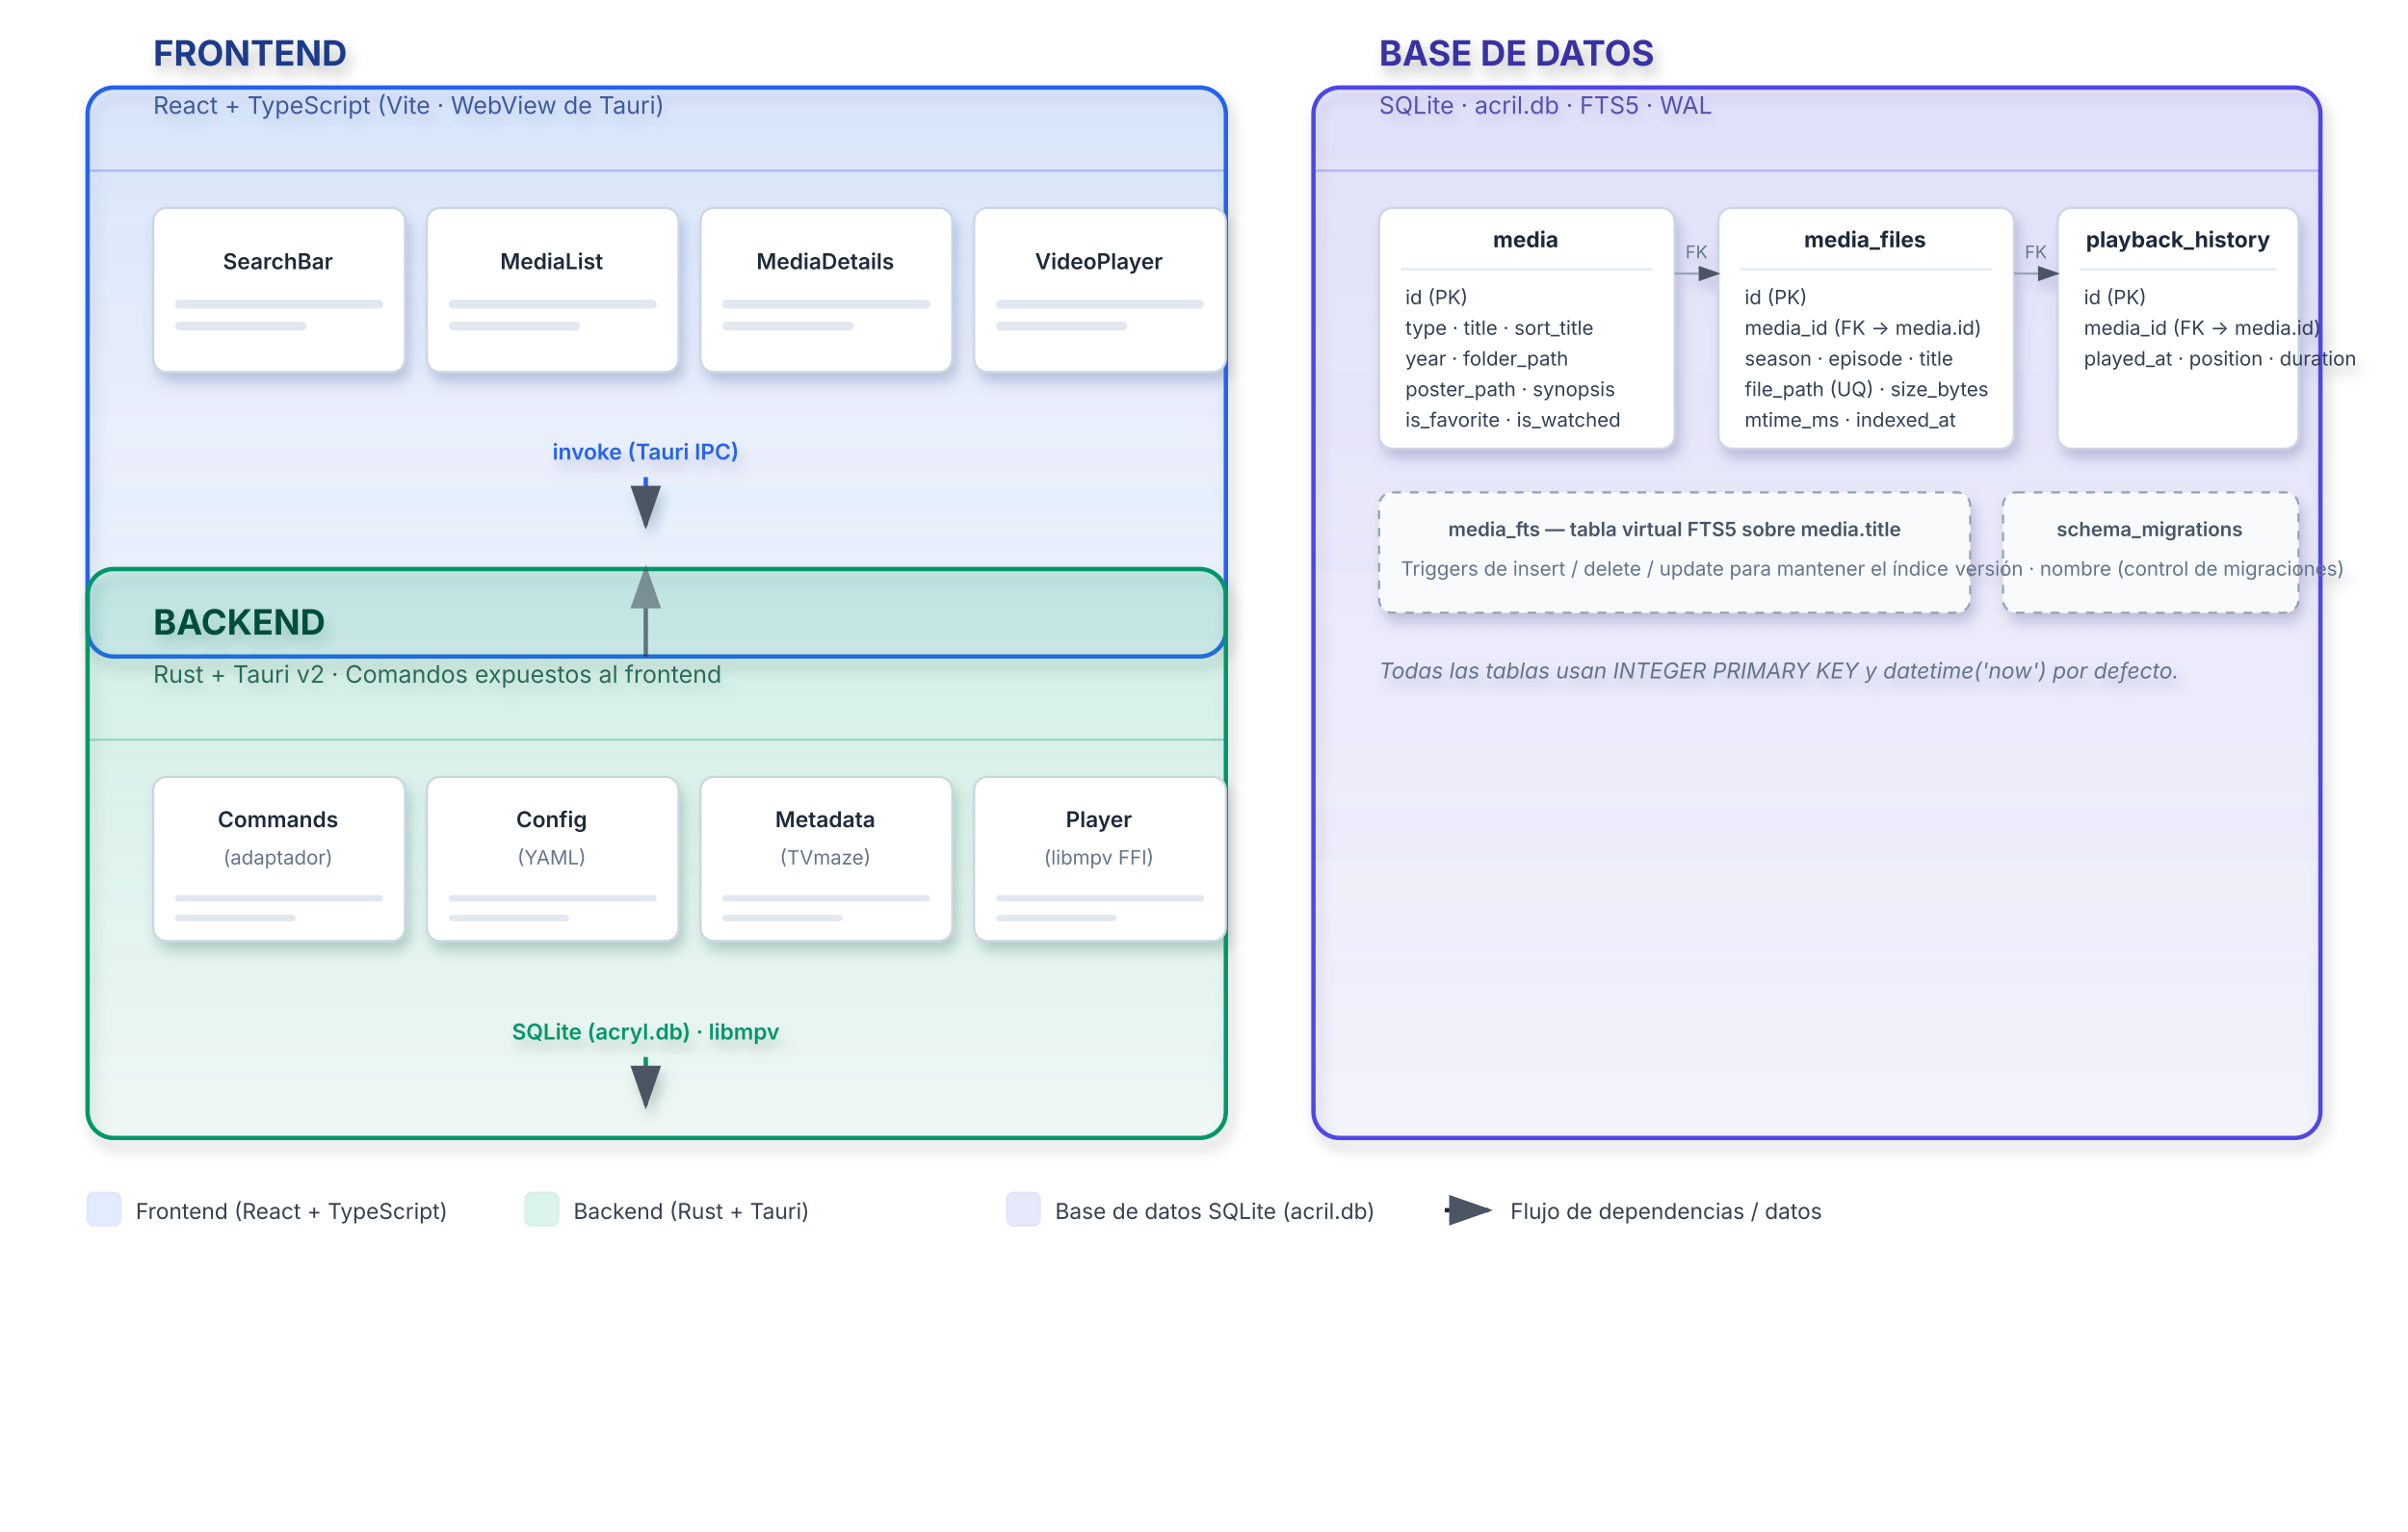
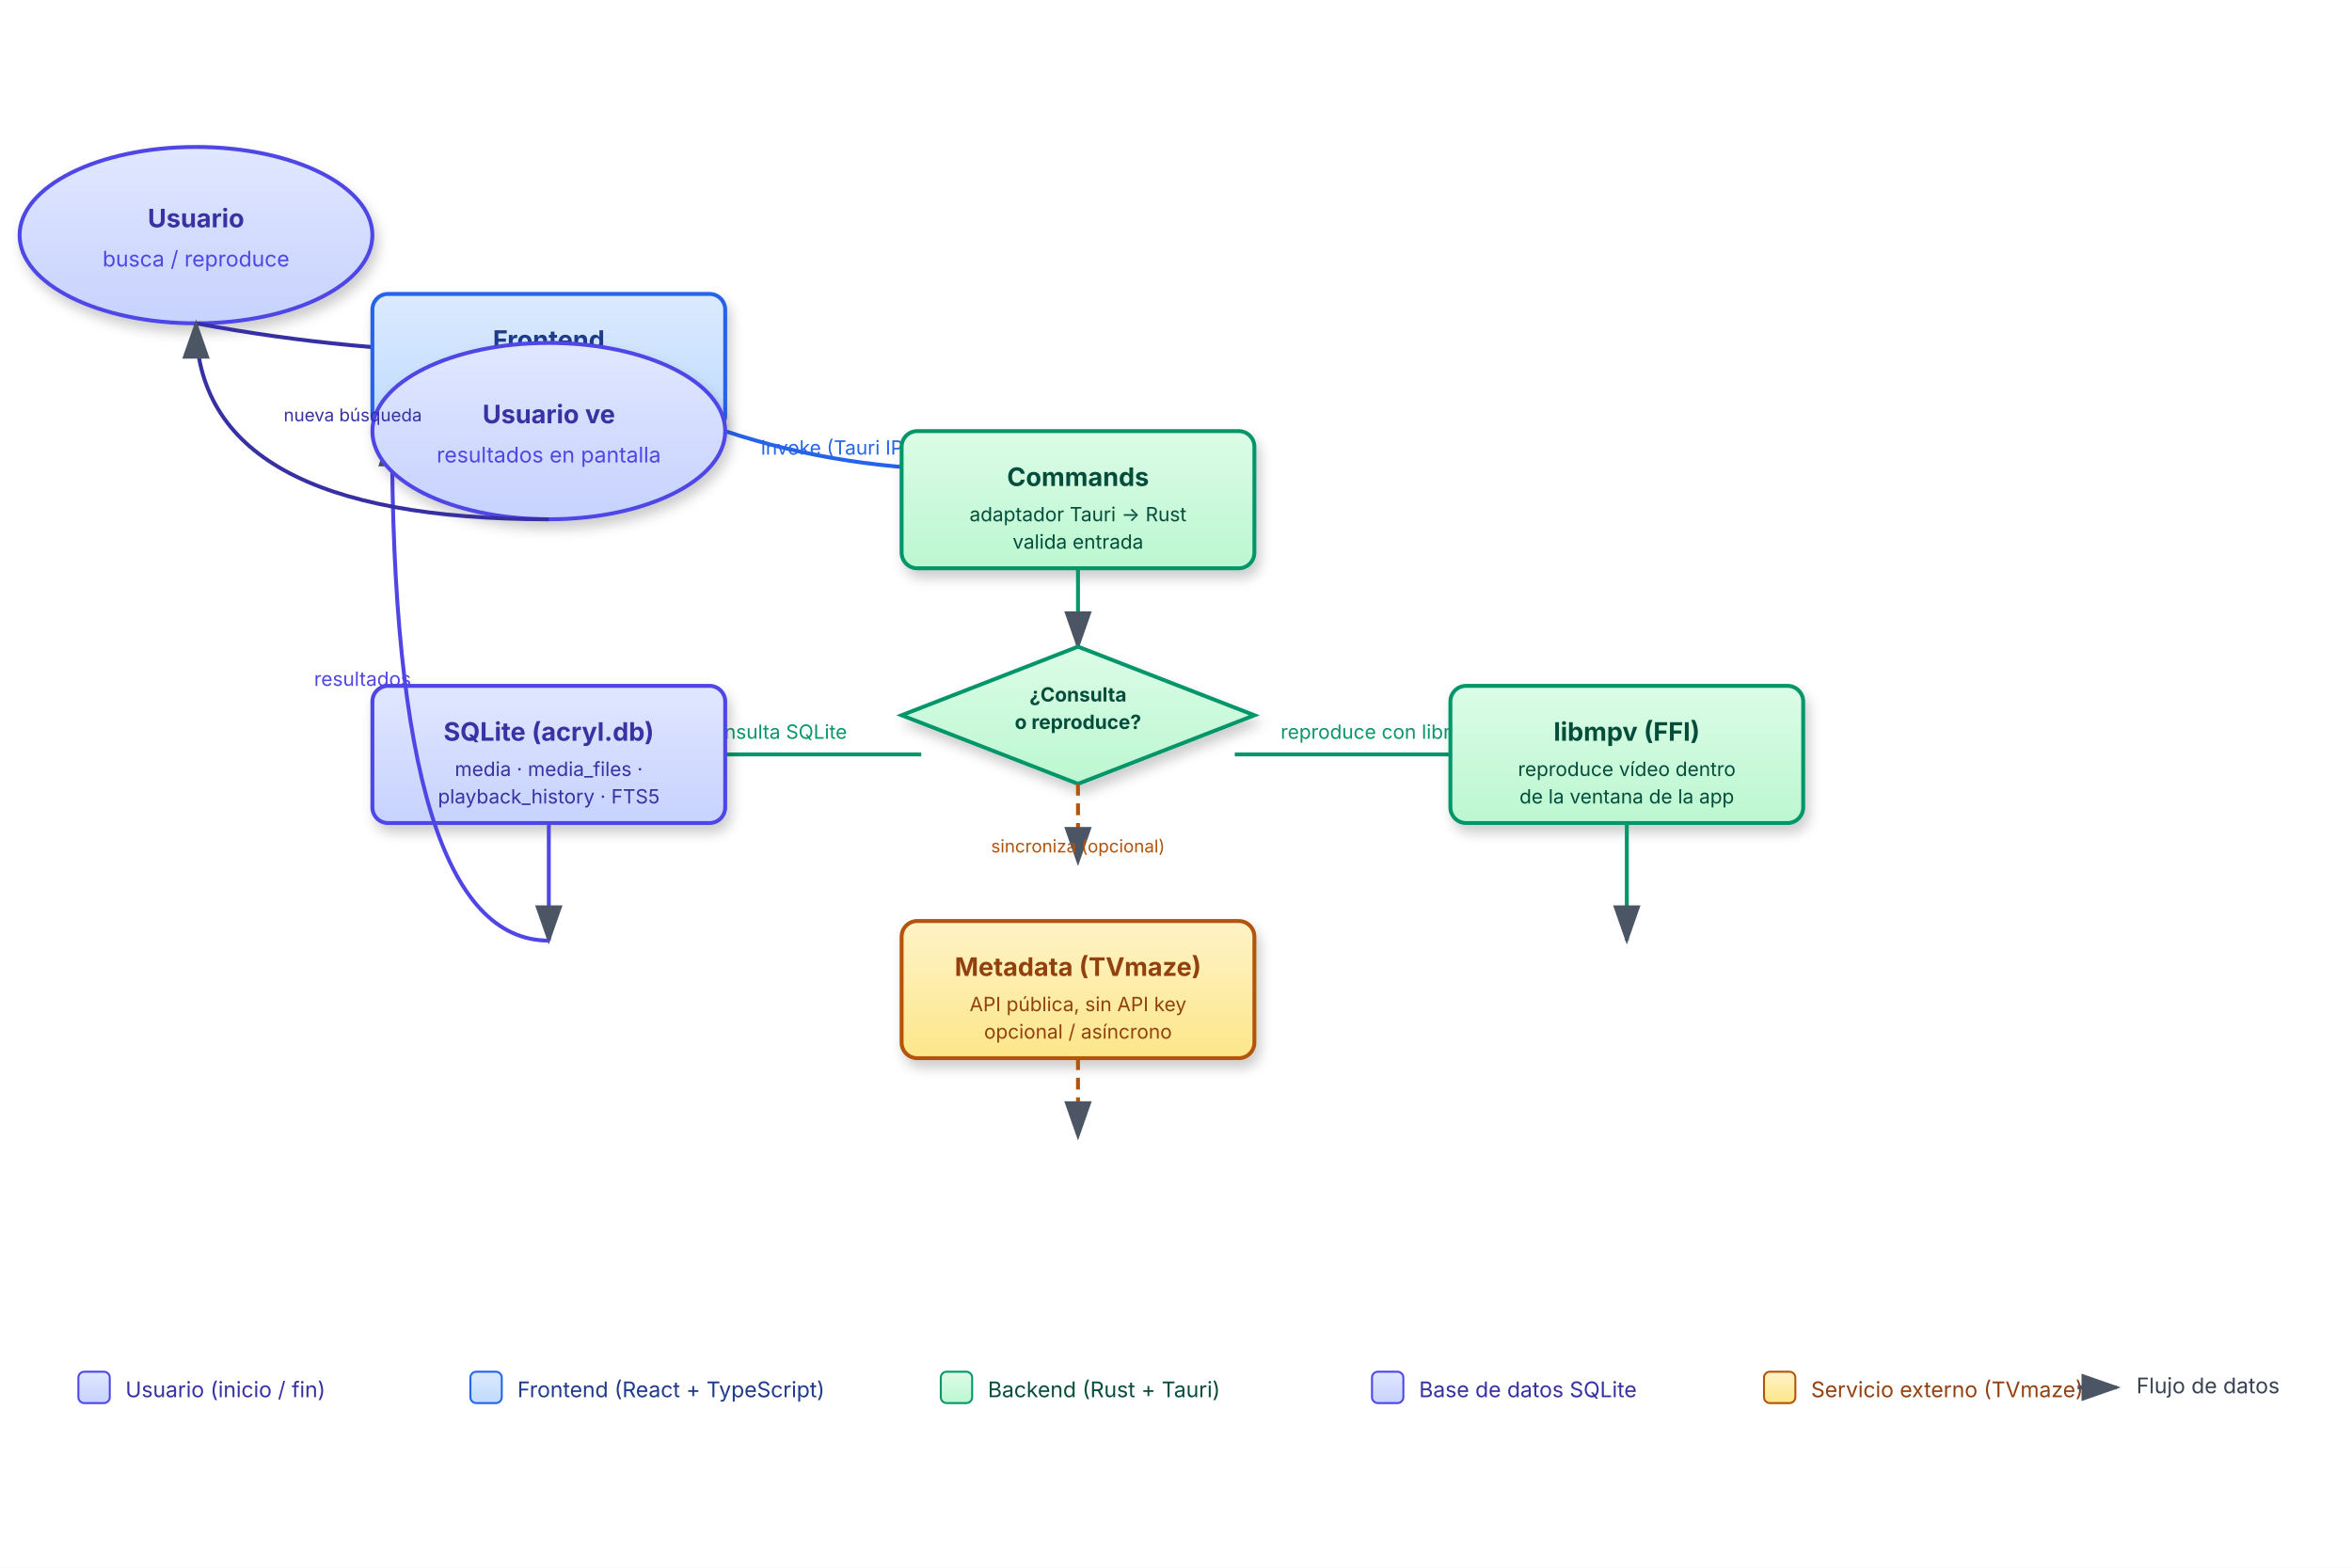
- <svg xmlns="http://www.w3.org/2000/svg" width="1100" height="700" viewBox="0 0 1100 700" font-family="Inter, -apple-system, BlinkMacSystemFont, 'Segoe UI', Roboto, sans-serif">
+ <svg xmlns="http://www.w3.org/2000/svg" width="1200" height="800" viewBox="0 0 1200 800" font-family="Inter, -apple-system, BlinkMacSystemFont, 'Segoe UI', Roboto, sans-serif">
  <defs>
+     <linearGradient id="grad-user" x1="0%" y1="0%" x2="0%" y2="100%">
+       <stop offset="0%" style="stop-color:#e0e7ff;stop-opacity:1" />
+       <stop offset="100%" style="stop-color:#c7d2fe;stop-opacity:1" />
+     </linearGradient>
    <linearGradient id="grad-frontend" x1="0%" y1="0%" x2="0%" y2="100%">
-       <stop offset="0%" style="stop-color:#3b82f6;stop-opacity:0.15" />
-       <stop offset="100%" style="stop-color:#2563eb;stop-opacity:0.05" />
+       <stop offset="0%" style="stop-color:#dbeafe;stop-opacity:1" />
+       <stop offset="100%" style="stop-color:#bfdbfe;stop-opacity:1" />
    </linearGradient>
    <linearGradient id="grad-backend" x1="0%" y1="0%" x2="0%" y2="100%">
-       <stop offset="0%" style="stop-color:#10b981;stop-opacity:0.15" />
-       <stop offset="100%" style="stop-color:#059669;stop-opacity:0.05" />
+       <stop offset="0%" style="stop-color:#dcfce7;stop-opacity:1" />
+       <stop offset="100%" style="stop-color:#bbf7d0;stop-opacity:1" />
    </linearGradient>
    <linearGradient id="grad-db" x1="0%" y1="0%" x2="0%" y2="100%">
-       <stop offset="0%" style="stop-color:#6366f1;stop-opacity:0.15" />
-       <stop offset="100%" style="stop-color:#4f46e5;stop-opacity:0.05" />
+       <stop offset="0%" style="stop-color:#e0e7ff;stop-opacity:1" />
+       <stop offset="100%" style="stop-color:#c7d2fe;stop-opacity:1" />
+     </linearGradient>
+     <linearGradient id="grad-external" x1="0%" y1="0%" x2="0%" y2="100%">
+       <stop offset="0%" style="stop-color:#fef3c7;stop-opacity:1" />
+       <stop offset="100%" style="stop-color:#fde68a;stop-opacity:1" />
    </linearGradient>
    <marker id="arrowhead" markerWidth="10" markerHeight="7" refX="9" refY="3.5" orient="auto">
      <polygon points="0 0, 10 3.5, 0 7" fill="#4b5563" />
    </marker>
    <filter id="shadow" x="-20%" y="-20%" width="140%" height="140%">
      <feGaussianBlur in="SourceAlpha" stdDeviation="3" />
      <feOffset dx="2" dy="4" result="offsetblur" />
      <feComponentTransfer>
-         <feFuncA type="linear" slope="0.25" />
+         <feFuncA type="linear" slope="0.2" />
      </feComponentTransfer>
      <feMerge>
        <feMergeNode />
        <feMergeNode in="SourceGraphic" />
      </feMerge>
    </filter>
  </defs>
-   <rect width="1100" height="700" fill="#ffffff" />
+   <rect width="1200" height="800" fill="#ffffff" />
+   <g id="node-user" filter="url(#shadow)">
+     <ellipse cx="100" cy="120" rx="90" ry="45" fill="url(#grad-user)" stroke="#4f46e5" stroke-width="2" />
+     <text x="100" y="116" font-size="13" font-weight="700" fill="#3730a3" text-anchor="middle">Usuario</text>
+     <text x="100" y="136" font-size="11" fill="#4f46e5" text-anchor="middle">busca / reproduce</text>
+   </g>
+   <path d="M 100 165 Q 180 180 260 180" stroke="#3730a3" stroke-width="2" fill="none" marker-end="url(#arrowhead)" />

  
-   // CAPA 1: FRONTEND
+   // PASO 1: Frontend
  
-   <g id="layer-frontend" filter="url(#shadow)">
-     <rect x="40" y="40" width="520" height="260" rx="12" fill="url(#grad-frontend)" stroke="#2563eb" stroke-width="2" />
-     <text x="70" y="30" font-size="16" font-weight="700" fill="#1e3a8a">FRONTEND</text>
-     <text x="70" y="52" font-size="11" fill="#1e3a8a" opacity="0.8">React + TypeScript (Vite · WebView de Tauri)</text>
-     <line x1="40" y1="78" x2="560" y2="78" stroke="#2563eb" stroke-width="1" opacity="0.3" />
-     <g transform="translate(70, 95)">
-       <rect x="0" y="0" width="115" height="75" rx="6" fill="#ffffff" stroke="#cbd5e1" stroke-width="1" />
-       <text x="57" y="28" font-size="10" font-weight="600" fill="#1e293b" text-anchor="middle">SearchBar</text>
-       <rect x="10" y="42" width="95" height="4" rx="2" fill="#e2e8f0" />
-       <rect x="10" y="52" width="60" height="4" rx="2" fill="#e2e8f0" />
-     </g>
-     <g transform="translate(195, 95)">
-       <rect x="0" y="0" width="115" height="75" rx="6" fill="#ffffff" stroke="#cbd5e1" stroke-width="1" />
-       <text x="57" y="28" font-size="10" font-weight="600" fill="#1e293b" text-anchor="middle">MediaList</text>
-       <rect x="10" y="42" width="95" height="4" rx="2" fill="#e2e8f0" />
-       <rect x="10" y="52" width="60" height="4" rx="2" fill="#e2e8f0" />
-     </g>
-     <g transform="translate(320, 95)">
-       <rect x="0" y="0" width="115" height="75" rx="6" fill="#ffffff" stroke="#cbd5e1" stroke-width="1" />
-       <text x="57" y="28" font-size="10" font-weight="600" fill="#1e293b" text-anchor="middle">MediaDetails</text>
-       <rect x="10" y="42" width="95" height="4" rx="2" fill="#e2e8f0" />
-       <rect x="10" y="52" width="60" height="4" rx="2" fill="#e2e8f0" />
-     </g>
-     <g transform="translate(445, 95)">
-       <rect x="0" y="0" width="115" height="75" rx="6" fill="#ffffff" stroke="#cbd5e1" stroke-width="1" />
-       <text x="57" y="28" font-size="10" font-weight="600" fill="#1e293b" text-anchor="middle">VideoPlayer</text>
-       <rect x="10" y="42" width="95" height="4" rx="2" fill="#e2e8f0" />
-       <rect x="10" y="52" width="60" height="4" rx="2" fill="#e2e8f0" />
-     </g>
-     <text x="295" y="210" font-size="10" fill="#2563eb" text-anchor="middle" font-weight="600">invoke (Tauri IPC)</text>
-     <path d="M 295 218 L 295 240" stroke="#2563eb" stroke-width="2" marker-end="url(#arrowhead)" />
+   <g id="node-frontend" filter="url(#shadow)">
+     <rect x="190" y="150" width="180" height="70" rx="8" fill="url(#grad-frontend)" stroke="#2563eb" stroke-width="2" />
+     <text x="280" y="178" font-size="13" font-weight="700" fill="#1e3a8a" text-anchor="middle">Frontend</text>
+     <text x="280" y="196" font-size="10" fill="#1e3a8a" text-anchor="middle">React + TypeScript</text>
+     <text x="280" y="210" font-size="10" fill="#1e3a8a" text-anchor="middle">SearchBar · MediaList · VideoPlayer</text>
  </g>
+   <path d="M 370 220 Q 430 240 500 240" stroke="#2563eb" stroke-width="2" fill="none" marker-end="url(#arrowhead)" />
+   <text x="430" y="232" font-size="10" fill="#2563eb" text-anchor="middle">invoke (Tauri IPC)</text>

  
-   // CAPA 2: BACKEND
+   // PASO 2: Backend - Commands
  
-   <g id="layer-backend" filter="url(#shadow)">
-     <rect x="40" y="260" width="520" height="260" rx="12" fill="url(#grad-backend)" stroke="#059669" stroke-width="2" />
-     <text x="70" y="290" font-size="16" font-weight="700" fill="#064e3b">BACKEND</text>
-     <text x="70" y="312" font-size="11" fill="#064e3b" opacity="0.8">Rust + Tauri v2 · Comandos expuestos al frontend</text>
-     <line x1="40" y1="338" x2="560" y2="338" stroke="#059669" stroke-width="1" opacity="0.3" />
-     <g transform="translate(70, 355)">
-       <rect x="0" y="0" width="115" height="75" rx="6" fill="#ffffff" stroke="#cbd5e1" stroke-width="1" />
-       <text x="57" y="23" font-size="10" font-weight="600" fill="#1e293b" text-anchor="middle">Commands</text>
-       <text x="57" y="40" font-size="9" fill="#64748b" text-anchor="middle">(adaptador)</text>
-       <rect x="10" y="54" width="95" height="3" rx="1.5" fill="#e2e8f0" />
-       <rect x="10" y="63" width="55" height="3" rx="1.5" fill="#e2e8f0" />
-     </g>
-     <g transform="translate(195, 355)">
-       <rect x="0" y="0" width="115" height="75" rx="6" fill="#ffffff" stroke="#cbd5e1" stroke-width="1" />
-       <text x="57" y="23" font-size="10" font-weight="600" fill="#1e293b" text-anchor="middle">Config</text>
-       <text x="57" y="40" font-size="9" fill="#64748b" text-anchor="middle">(YAML)</text>
-       <rect x="10" y="54" width="95" height="3" rx="1.5" fill="#e2e8f0" />
-       <rect x="10" y="63" width="55" height="3" rx="1.5" fill="#e2e8f0" />
-     </g>
-     <g transform="translate(320, 355)">
-       <rect x="0" y="0" width="115" height="75" rx="6" fill="#ffffff" stroke="#cbd5e1" stroke-width="1" />
-       <text x="57" y="23" font-size="10" font-weight="600" fill="#1e293b" text-anchor="middle">Metadata</text>
-       <text x="57" y="40" font-size="9" fill="#64748b" text-anchor="middle">(TVmaze)</text>
-       <rect x="10" y="54" width="95" height="3" rx="1.5" fill="#e2e8f0" />
-       <rect x="10" y="63" width="55" height="3" rx="1.5" fill="#e2e8f0" />
-     </g>
-     <g transform="translate(445, 355)">
-       <rect x="0" y="0" width="115" height="75" rx="6" fill="#ffffff" stroke="#cbd5e1" stroke-width="1" />
-       <text x="57" y="23" font-size="10" font-weight="600" fill="#1e293b" text-anchor="middle">Player</text>
-       <text x="57" y="40" font-size="9" fill="#64748b" text-anchor="middle">(libmpv FFI)</text>
-       <rect x="10" y="54" width="95" height="3" rx="1.5" fill="#e2e8f0" />
-       <rect x="10" y="63" width="55" height="3" rx="1.5" fill="#e2e8f0" />
-     </g>
-     <text x="295" y="475" font-size="10" fill="#059669" text-anchor="middle" font-weight="600">SQLite (acryl.db) · libmpv</text>
-     <path d="M 295 483 L 295 505" stroke="#059669" stroke-width="2" marker-end="url(#arrowhead)" />
+   <g id="node-commands" filter="url(#shadow)">
+     <rect x="460" y="220" width="180" height="70" rx="8" fill="url(#grad-backend)" stroke="#059669" stroke-width="2" />
+     <text x="550" y="248" font-size="13" font-weight="700" fill="#064e3b" text-anchor="middle">Commands</text>
+     <text x="550" y="266" font-size="10" fill="#064e3b" text-anchor="middle">adaptador Tauri → Rust</text>
+     <text x="550" y="280" font-size="10" fill="#064e3b" text-anchor="middle">valida entrada</text>
  </g>
+   <path d="M 550 290 Q 550 320 550 330" stroke="#059669" stroke-width="2" fill="none" marker-end="url(#arrowhead)" />

  
-   // CAPA 3: BASE DE DATOS
+   // PASO 3: Decisión - ¿Qué operación?
  
-   <g id="layer-db" filter="url(#shadow)">
-     <rect x="600" y="40" width="460" height="480" rx="12" fill="url(#grad-db)" stroke="#4f46e5" stroke-width="2" />
-     <text x="630" y="30" font-size="16" font-weight="700" fill="#3730a3">BASE DE DATOS</text>
-     <text x="630" y="52" font-size="11" fill="#3730a3" opacity="0.8">SQLite · acril.db · FTS5 · WAL</text>
-     <line x1="600" y1="78" x2="1060" y2="78" stroke="#4f46e5" stroke-width="1" opacity="0.3" />
-     <g transform="translate(630, 95)">
-       <rect x="0" y="0" width="135" height="110" rx="6" fill="#ffffff" stroke="#cbd5e1" stroke-width="1" />
-       <text x="67" y="18" font-size="10" font-weight="700" fill="#1e293b" text-anchor="middle">media</text>
-       <line x1="10" y1="28" x2="125" y2="28" stroke="#e2e8f0" stroke-width="1" />
-       <text x="12" y="44" font-size="9" fill="#334155">id (PK)</text>
-       <text x="12" y="58" font-size="9" fill="#334155">type · title · sort_title</text>
-       <text x="12" y="72" font-size="9" fill="#334155">year · folder_path</text>
-       <text x="12" y="86" font-size="9" fill="#334155">poster_path · synopsis</text>
-       <text x="12" y="100" font-size="9" fill="#334155">is_favorite · is_watched</text>
-     </g>
-     <g transform="translate(785, 95)">
-       <rect x="0" y="0" width="135" height="110" rx="6" fill="#ffffff" stroke="#cbd5e1" stroke-width="1" />
-       <text x="67" y="18" font-size="10" font-weight="700" fill="#1e293b" text-anchor="middle">media_files</text>
-       <line x1="10" y1="28" x2="125" y2="28" stroke="#e2e8f0" stroke-width="1" />
-       <text x="12" y="44" font-size="9" fill="#334155">id (PK)</text>
-       <text x="12" y="58" font-size="9" fill="#334155">media_id (FK → media.id)</text>
-       <text x="12" y="72" font-size="9" fill="#334155">season · episode · title</text>
-       <text x="12" y="86" font-size="9" fill="#334155">file_path (UQ) · size_bytes</text>
-       <text x="12" y="100" font-size="9" fill="#334155">mtime_ms · indexed_at</text>
-     </g>
-     <g transform="translate(940, 95)">
-       <rect x="0" y="0" width="110" height="110" rx="6" fill="#ffffff" stroke="#cbd5e1" stroke-width="1" />
-       <text x="55" y="18" font-size="10" font-weight="700" fill="#1e293b" text-anchor="middle">playback_history</text>
-       <line x1="10" y1="28" x2="100" y2="28" stroke="#e2e8f0" stroke-width="1" />
-       <text x="12" y="44" font-size="9" fill="#334155">id (PK)</text>
-       <text x="12" y="58" font-size="9" fill="#334155">media_id (FK → media.id)</text>
-       <text x="12" y="72" font-size="9" fill="#334155">played_at · position · duration</text>
-     </g>
-     <g transform="translate(630, 225)">
-       <rect x="0" y="0" width="270" height="55" rx="6" fill="#f8fafc" stroke="#94a3b8" stroke-width="1" stroke-dasharray="4,4" />
-       <text x="135" y="20" font-size="9" font-weight="600" fill="#475569" text-anchor="middle">media_fts — tabla virtual FTS5 sobre media.title</text>
-       <text x="135" y="38" font-size="9" fill="#64748b" text-anchor="middle">Triggers de insert / delete / update para mantener el índice</text>
-     </g>
-     <g transform="translate(915, 225)">
-       <rect x="0" y="0" width="135" height="55" rx="6" fill="#f8fafc" stroke="#94a3b8" stroke-width="1" stroke-dasharray="4,4" />
-       <text x="67" y="20" font-size="9" font-weight="600" fill="#475569" text-anchor="middle">schema_migrations</text>
-       <text x="67" y="38" font-size="9" fill="#64748b" text-anchor="middle">versión · nombre (control de migraciones)</text>
-     </g>
-     <line x1="765" y1="125" x2="785" y2="125" stroke="#94a3b8" stroke-width="1" marker-end="url(#arrowhead)" />
-     <text x="775" y="118" font-size="8" fill="#64748b" text-anchor="middle">FK</text>
-     <line x1="920" y1="125" x2="940" y2="125" stroke="#94a3b8" stroke-width="1" marker-end="url(#arrowhead)" />
-     <text x="930" y="118" font-size="8" fill="#64748b" text-anchor="middle">FK</text>
-     <text x="630" y="310" font-size="10" fill="#64748b" font-style="italic">Todas las tablas usan INTEGER PRIMARY KEY y datetime('now') por defecto.</text>
+   <g id="node-decision" filter="url(#shadow)">
+     <path d="M 550 330 L 640 365 L 550 400 L 460 365 Z" fill="url(#grad-backend)" stroke="#059669" stroke-width="2" />
+     <text x="550" y="358" font-size="10" font-weight="700" fill="#064e3b" text-anchor="middle">¿Consulta</text>
+     <text x="550" y="372" font-size="10" font-weight="700" fill="#064e3b" text-anchor="middle">o reproduce?</text>
  </g>
+   <path d="M 470 385 Q 400 385 320 385" stroke="#059669" stroke-width="2" fill="none" marker-end="url(#arrowhead)" />
+   <text x="395" y="377" font-size="10" fill="#059669" text-anchor="middle">consulta SQLite</text>
+   <path d="M 630 385 Q 700 385 780 385" stroke="#059669" stroke-width="2" fill="none" marker-end="url(#arrowhead)" />
+   <text x="705" y="377" font-size="10" fill="#059669" text-anchor="middle">reproduce con libmpv</text>

  
-   // FLECHAS ENTRE CAPAS (ya están en los grupos, flecha adicional capa completa)
+   // PASO 4a: SQLite
  
-   <line x1="295" y1="300" x2="295" y2="260" stroke="#1e293b" stroke-width="2" marker-end="url(#arrowhead)" opacity="0.6" />
-   <g transform="translate(40, 545)">
-     <rect x="0" y="0" width="15" height="15" rx="3" fill="#3b82f6" opacity="0.15" stroke="#2563eb" stroke-width="1" />
-     <text x="22" y="12" font-size="10" fill="#374151">Frontend (React + TypeScript)</text>
-     <rect x="200" y="0" width="15" height="15" rx="3" fill="#10b981" opacity="0.15" stroke="#059669" stroke-width="1" />
-     <text x="222" y="12" font-size="10" fill="#374151">Backend (Rust + Tauri)</text>
-     <rect x="420" y="0" width="15" height="15" rx="3" fill="#6366f1" opacity="0.15" stroke="#4f46e5" stroke-width="1" />
-     <text x="442" y="12" font-size="10" fill="#374151">Base de datos SQLite (acril.db)</text>
-     <path d="M 620 8 L 640 8" stroke="#1e293b" stroke-width="2" marker-end="url(#arrowhead)" />
-     <text x="650" y="12" font-size="10" fill="#374151">Flujo de dependencias / datos</text>
+   <g id="node-sqlite" filter="url(#shadow)">
+     <rect x="190" y="350" width="180" height="70" rx="8" fill="url(#grad-db)" stroke="#4f46e5" stroke-width="2" />
+     <text x="280" y="378" font-size="13" font-weight="700" fill="#3730a3" text-anchor="middle">SQLite (acryl.db)</text>
+     <text x="280" y="396" font-size="10" fill="#3730a3" text-anchor="middle">media · media_files ·</text>
+     <text x="280" y="410" font-size="10" fill="#3730a3" text-anchor="middle">playback_history · FTS5</text>
+   </g>
+   <path d="M 280 420 Q 280 450 280 480" stroke="#4f46e5" stroke-width="2" fill="none" marker-end="url(#arrowhead)" />
+ 
+   
+   // PASO 4b: libmpv
+   
+   <g id="node-mpv" filter="url(#shadow)">
+     <rect x="740" y="350" width="180" height="70" rx="8" fill="url(#grad-backend)" stroke="#059669" stroke-width="2" />
+     <text x="830" y="378" font-size="13" font-weight="700" fill="#064e3b" text-anchor="middle">libmpv (FFI)</text>
+     <text x="830" y="396" font-size="10" fill="#064e3b" text-anchor="middle">reproduce vídeo dentro</text>
+     <text x="830" y="410" font-size="10" fill="#064e3b" text-anchor="middle">de la ventana de la app</text>
+   </g>
+   <path d="M 830 420 Q 830 450 830 480" stroke="#059669" stroke-width="2" fill="none" marker-end="url(#arrowhead)" />
+ 
+   
+   // PASO 5: Metadata (TVmaze) - externo, opcional
+   
+   <g id="node-metadata" filter="url(#shadow)">
+     <rect x="460" y="470" width="180" height="70" rx="8" fill="url(#grad-external)" stroke="#b45309" stroke-width="2" />
+     <text x="550" y="498" font-size="13" font-weight="700" fill="#92400e" text-anchor="middle">Metadata (TVmaze)</text>
+     <text x="550" y="516" font-size="10" fill="#92400e" text-anchor="middle">API pública, sin API key</text>
+     <text x="550" y="530" font-size="10" fill="#92400e" text-anchor="middle">opcional / asíncrono</text>
+   </g>
+   <path d="M 550 400 Q 550 430 550 440" stroke="#b45309" stroke-width="2" fill="none" marker-end="url(#arrowhead)" stroke-dasharray="6,4" />
+   <text x="550" y="435" font-size="9" fill="#b45309" text-anchor="middle">sincroniza (opcional)</text>
+   <path d="M 550 540 Q 550 560 550 580" stroke="#b45309" stroke-width="2" fill="none" marker-end="url(#arrowhead)" stroke-dasharray="6,4" />
+ 
+   
+   // PASO 6: Retorno a Frontend
+   
+   <path d="M 280 480 Q 200 480 200 220" stroke="#4f46e5" stroke-width="2" fill="none" marker-end="url(#arrowhead)" />
+   <text x="185" y="350" font-size="10" fill="#4f46e5" text-anchor="middle">resultados</text>
+ 
+   
+   // PASO 7: Usuario ve resultado (fin)
+   
+   <g id="node-result" filter="url(#shadow)">
+     <ellipse cx="280" cy="220" rx="90" ry="45" fill="url(#grad-user)" stroke="#4f46e5" stroke-width="2" />
+     <text x="280" y="216" font-size="13" font-weight="700" fill="#3730a3" text-anchor="middle">Usuario ve</text>
+     <text x="280" y="236" font-size="11" fill="#4f46e5" text-anchor="middle">resultados en pantalla</text>
+   </g>
+   <path d="M 280 265 Q 100 265 100 165" stroke="#3730a3" stroke-width="2" fill="none" marker-end="url(#arrowhead)" />
+   <text x="180" y="215" font-size="9" fill="#3730a3" text-anchor="middle">nueva búsqueda</text>
+ 
+   
+   // Leyenda
+   
+   <g transform="translate(40, 700)">
+     <rect x="0" y="0" width="16" height="16" rx="3" fill="url(#grad-user)" stroke="#4f46e5" stroke-width="1" />
+     <text x="24" y="13" font-size="11" fill="#3730a3">Usuario (inicio / fin)</text>
+     <rect x="200" y="0" width="16" height="16" rx="3" fill="url(#grad-frontend)" stroke="#2563eb" stroke-width="1" />
+     <text x="224" y="13" font-size="11" fill="#1e3a8a">Frontend (React + TypeScript)</text>
+     <rect x="440" y="0" width="16" height="16" rx="3" fill="url(#grad-backend)" stroke="#059669" stroke-width="1" />
+     <text x="464" y="13" font-size="11" fill="#064e3b">Backend (Rust + Tauri)</text>
+     <rect x="660" y="0" width="16" height="16" rx="3" fill="url(#grad-db)" stroke="#4f46e5" stroke-width="1" />
+     <text x="684" y="13" font-size="11" fill="#3730a3">Base de datos SQLite</text>
+     <rect x="860" y="0" width="16" height="16" rx="3" fill="url(#grad-external)" stroke="#b45309" stroke-width="1" />
+     <text x="884" y="13" font-size="11" fill="#92400e">Servicio externo (TVmaze)</text>
+     <path d="M 1020 8 L 1040 8" stroke="#4b5563" stroke-width="2" marker-end="url(#arrowhead)" />
+     <text x="1050" y="11" font-size="11" fill="#374151">Flujo de datos</text>
  </g>
</svg>
